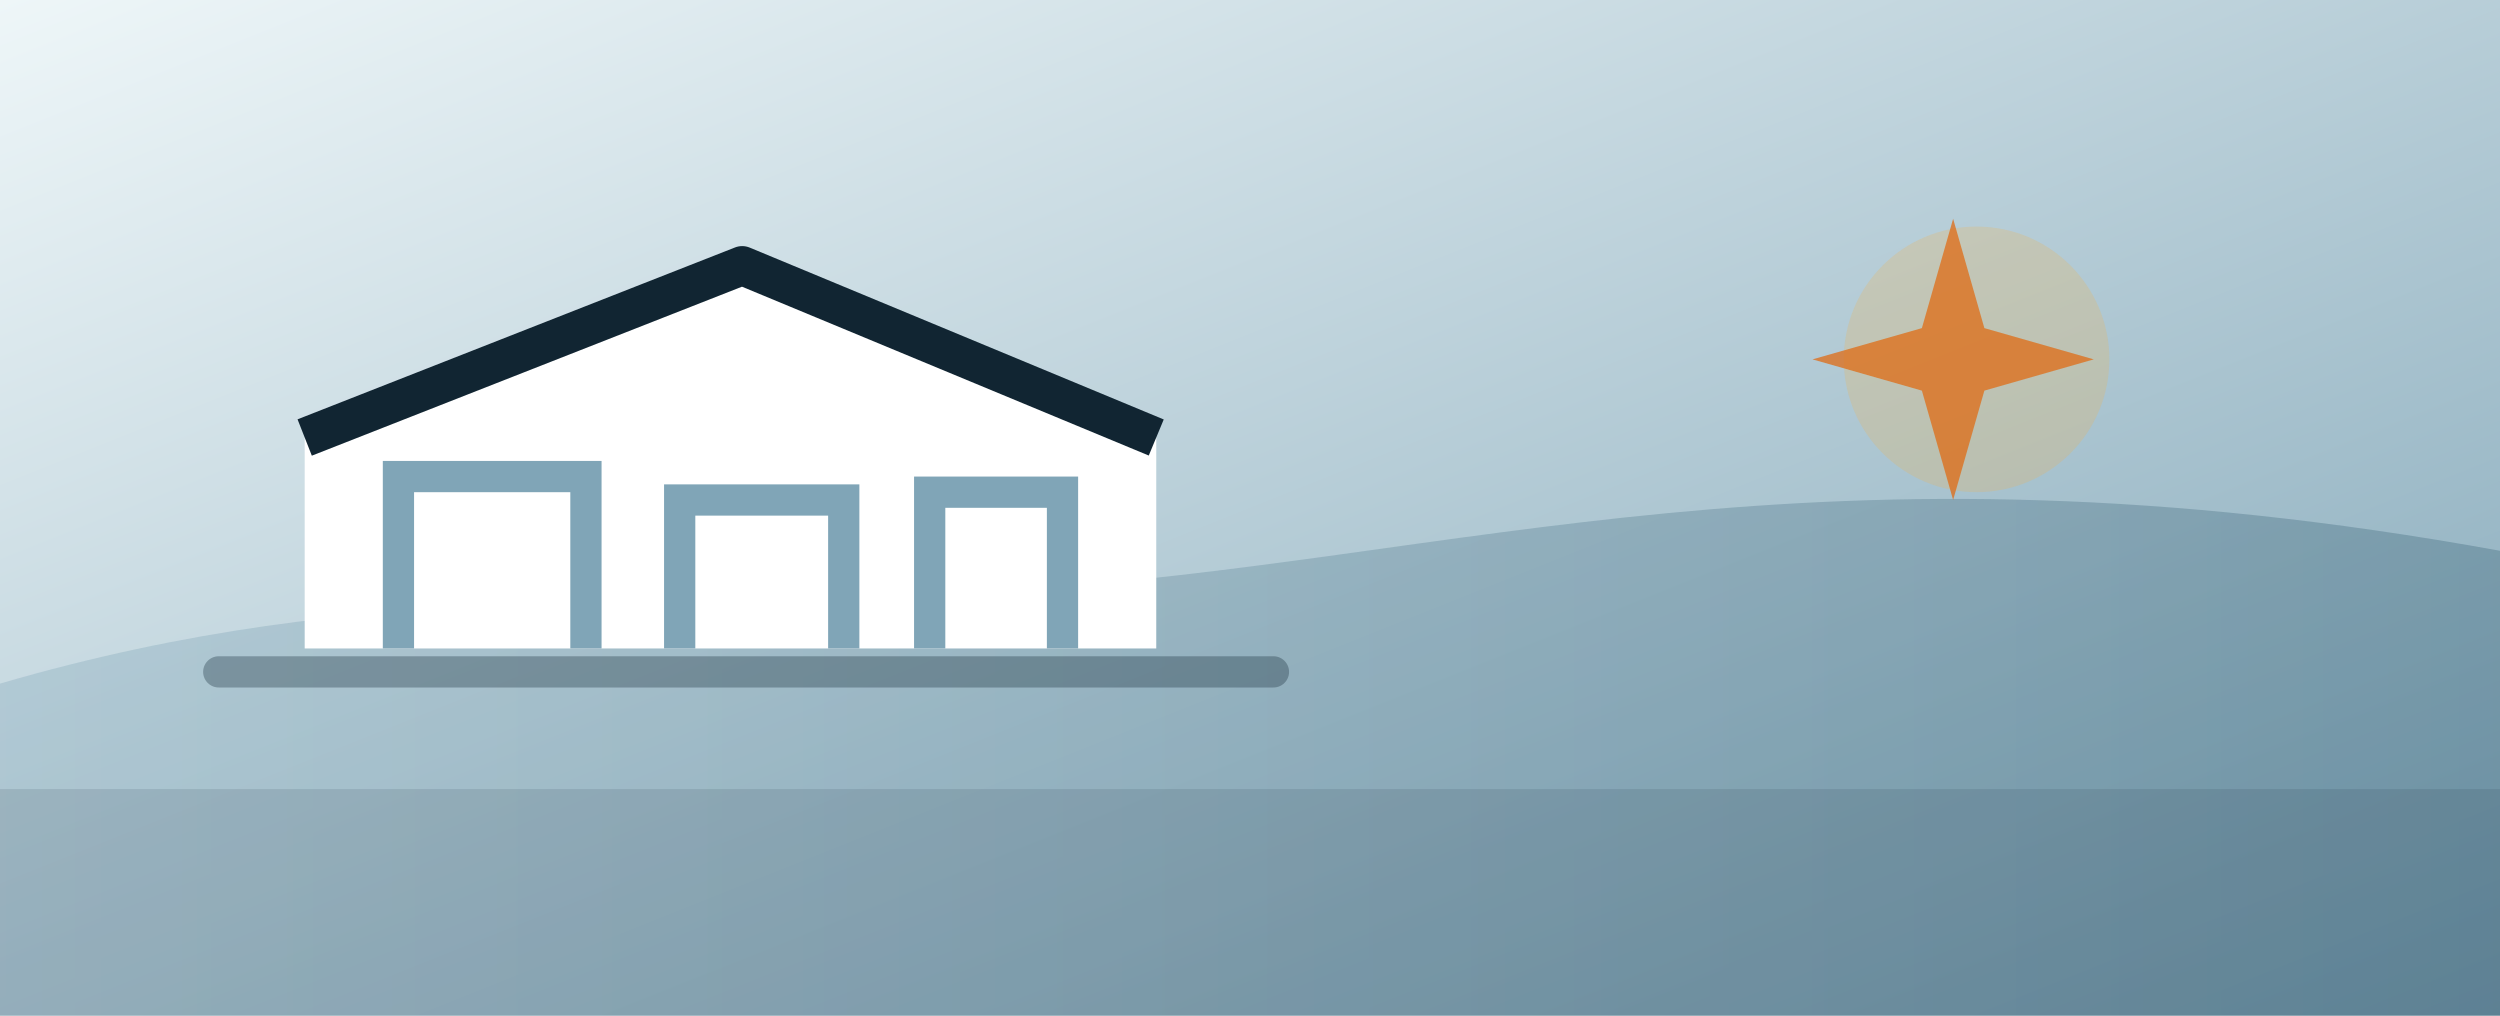
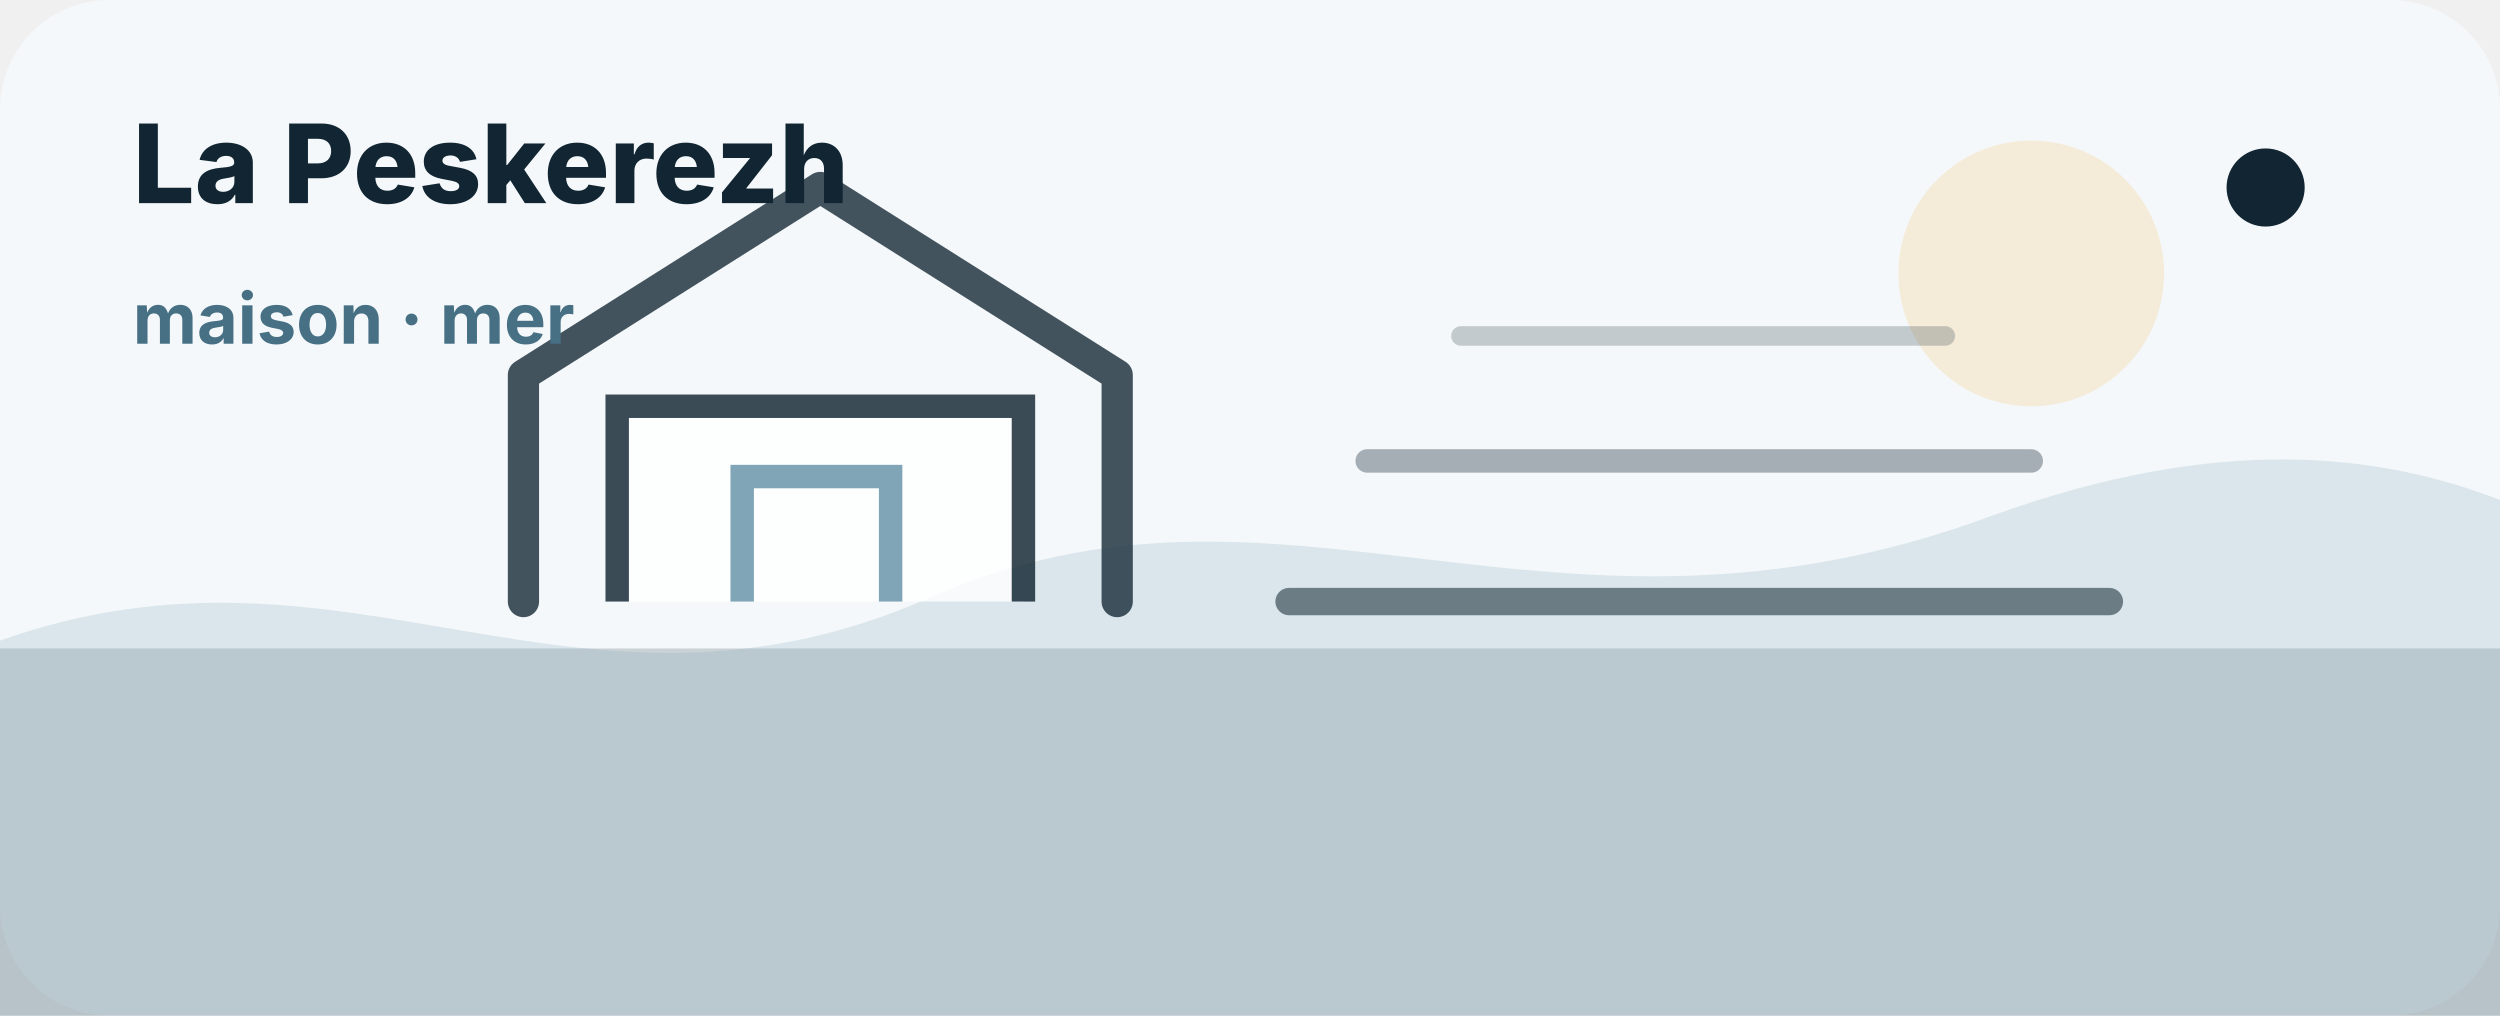
- <svg xmlns="http://www.w3.org/2000/svg" viewBox="0 0 640 260">
-   <defs>
-     <linearGradient id="sky" x1="0" x2="1" y1="0" y2="1">
-       <stop stop-color="#EEF6F8" />
-       <stop offset="1" stop-color="#80A5B7" />
-     </linearGradient>
-     <linearGradient id="sea" x1="0" x2="1">
-       <stop stop-color="#80A5B7" />
-       <stop offset="1" stop-color="#315B6F" />
-     </linearGradient>
-   </defs>
-   <rect width="640" height="260" fill="url(#sky)" />
-   <path d="M0 175c96-28 166-18 260-24 114-7 204-42 380-10v119H0Z" fill="url(#sea)" opacity=".32" />
-   <path d="M0 202h640v58H0z" fill="#112532" opacity=".12" />
-   <g transform="translate(78 68)">
-     <path d="M0 98h218V44L112 0 0 44Z" fill="#fff" />
-     <path d="M0 44 112 0l106 44" fill="none" stroke="#112532" stroke-width="10" stroke-linejoin="round" />
-     <path d="M24 98V54h48v44M96 98V60h42v38M160 98V58h34v40" fill="none" stroke="#80A5B7" stroke-width="8" />
-     <path d="M-22 104h270" stroke="#112532" stroke-width="8" stroke-linecap="round" opacity=".32" />
-   </g>
-   <circle cx="506" cy="92" r="34" fill="#F4B044" opacity=".22" />
-   <path d="m500 56 8 28 28 8-28 8-8 28-8-28-28-8 28-8Z" fill="#E0680E" opacity=".72" />
+ <svg xmlns="http://www.w3.org/2000/svg" width="640" height="260" viewBox="0 0 640 260" fill="none">
+   <rect width="640" height="260" rx="28" fill="#F4F8FA" />
+   <rect x="0" y="166" width="640" height="94" fill="#112532" opacity=".18" />
+   <path d="M0 164C90 132 147 193 238 153C329 113 397 174 510 132C568 111 609 116 640 128V260H0V164Z" fill="#80A5B7" opacity=".22" />
+   <circle cx="520" cy="70" r="34" fill="#F4B044" opacity=".18" />
+   <path d="M134 154V96L210 48L286 96V154" stroke="#112532" stroke-width="8" stroke-linecap="round" stroke-linejoin="round" opacity=".78" />
+   <path d="M158 154V104H262V154" fill="white" stroke="#112532" stroke-width="6" opacity=".82" />
+   <path d="M190 154V122H228V154" stroke="#80A5B7" stroke-width="6" />
+   <path d="M330 154H540" stroke="#112532" stroke-width="7" stroke-linecap="round" opacity=".55" />
+   <path d="M350 118H520" stroke="#112532" stroke-width="6" stroke-linecap="round" opacity=".35" />
+   <path d="M374 86H498" stroke="#112532" stroke-width="5" stroke-linecap="round" opacity=".22" />
+   <text x="34" y="52" fill="#112532" font-family="Inter, Arial, sans-serif" font-size="28" font-weight="800">La Peskerezh</text>
+   <text x="34" y="88" fill="#477084" font-family="Inter, Arial, sans-serif" font-size="18" font-weight="700">maison · mer</text>
+   <circle cx="580" cy="48" r="10" fill="#112532" />
</svg>
